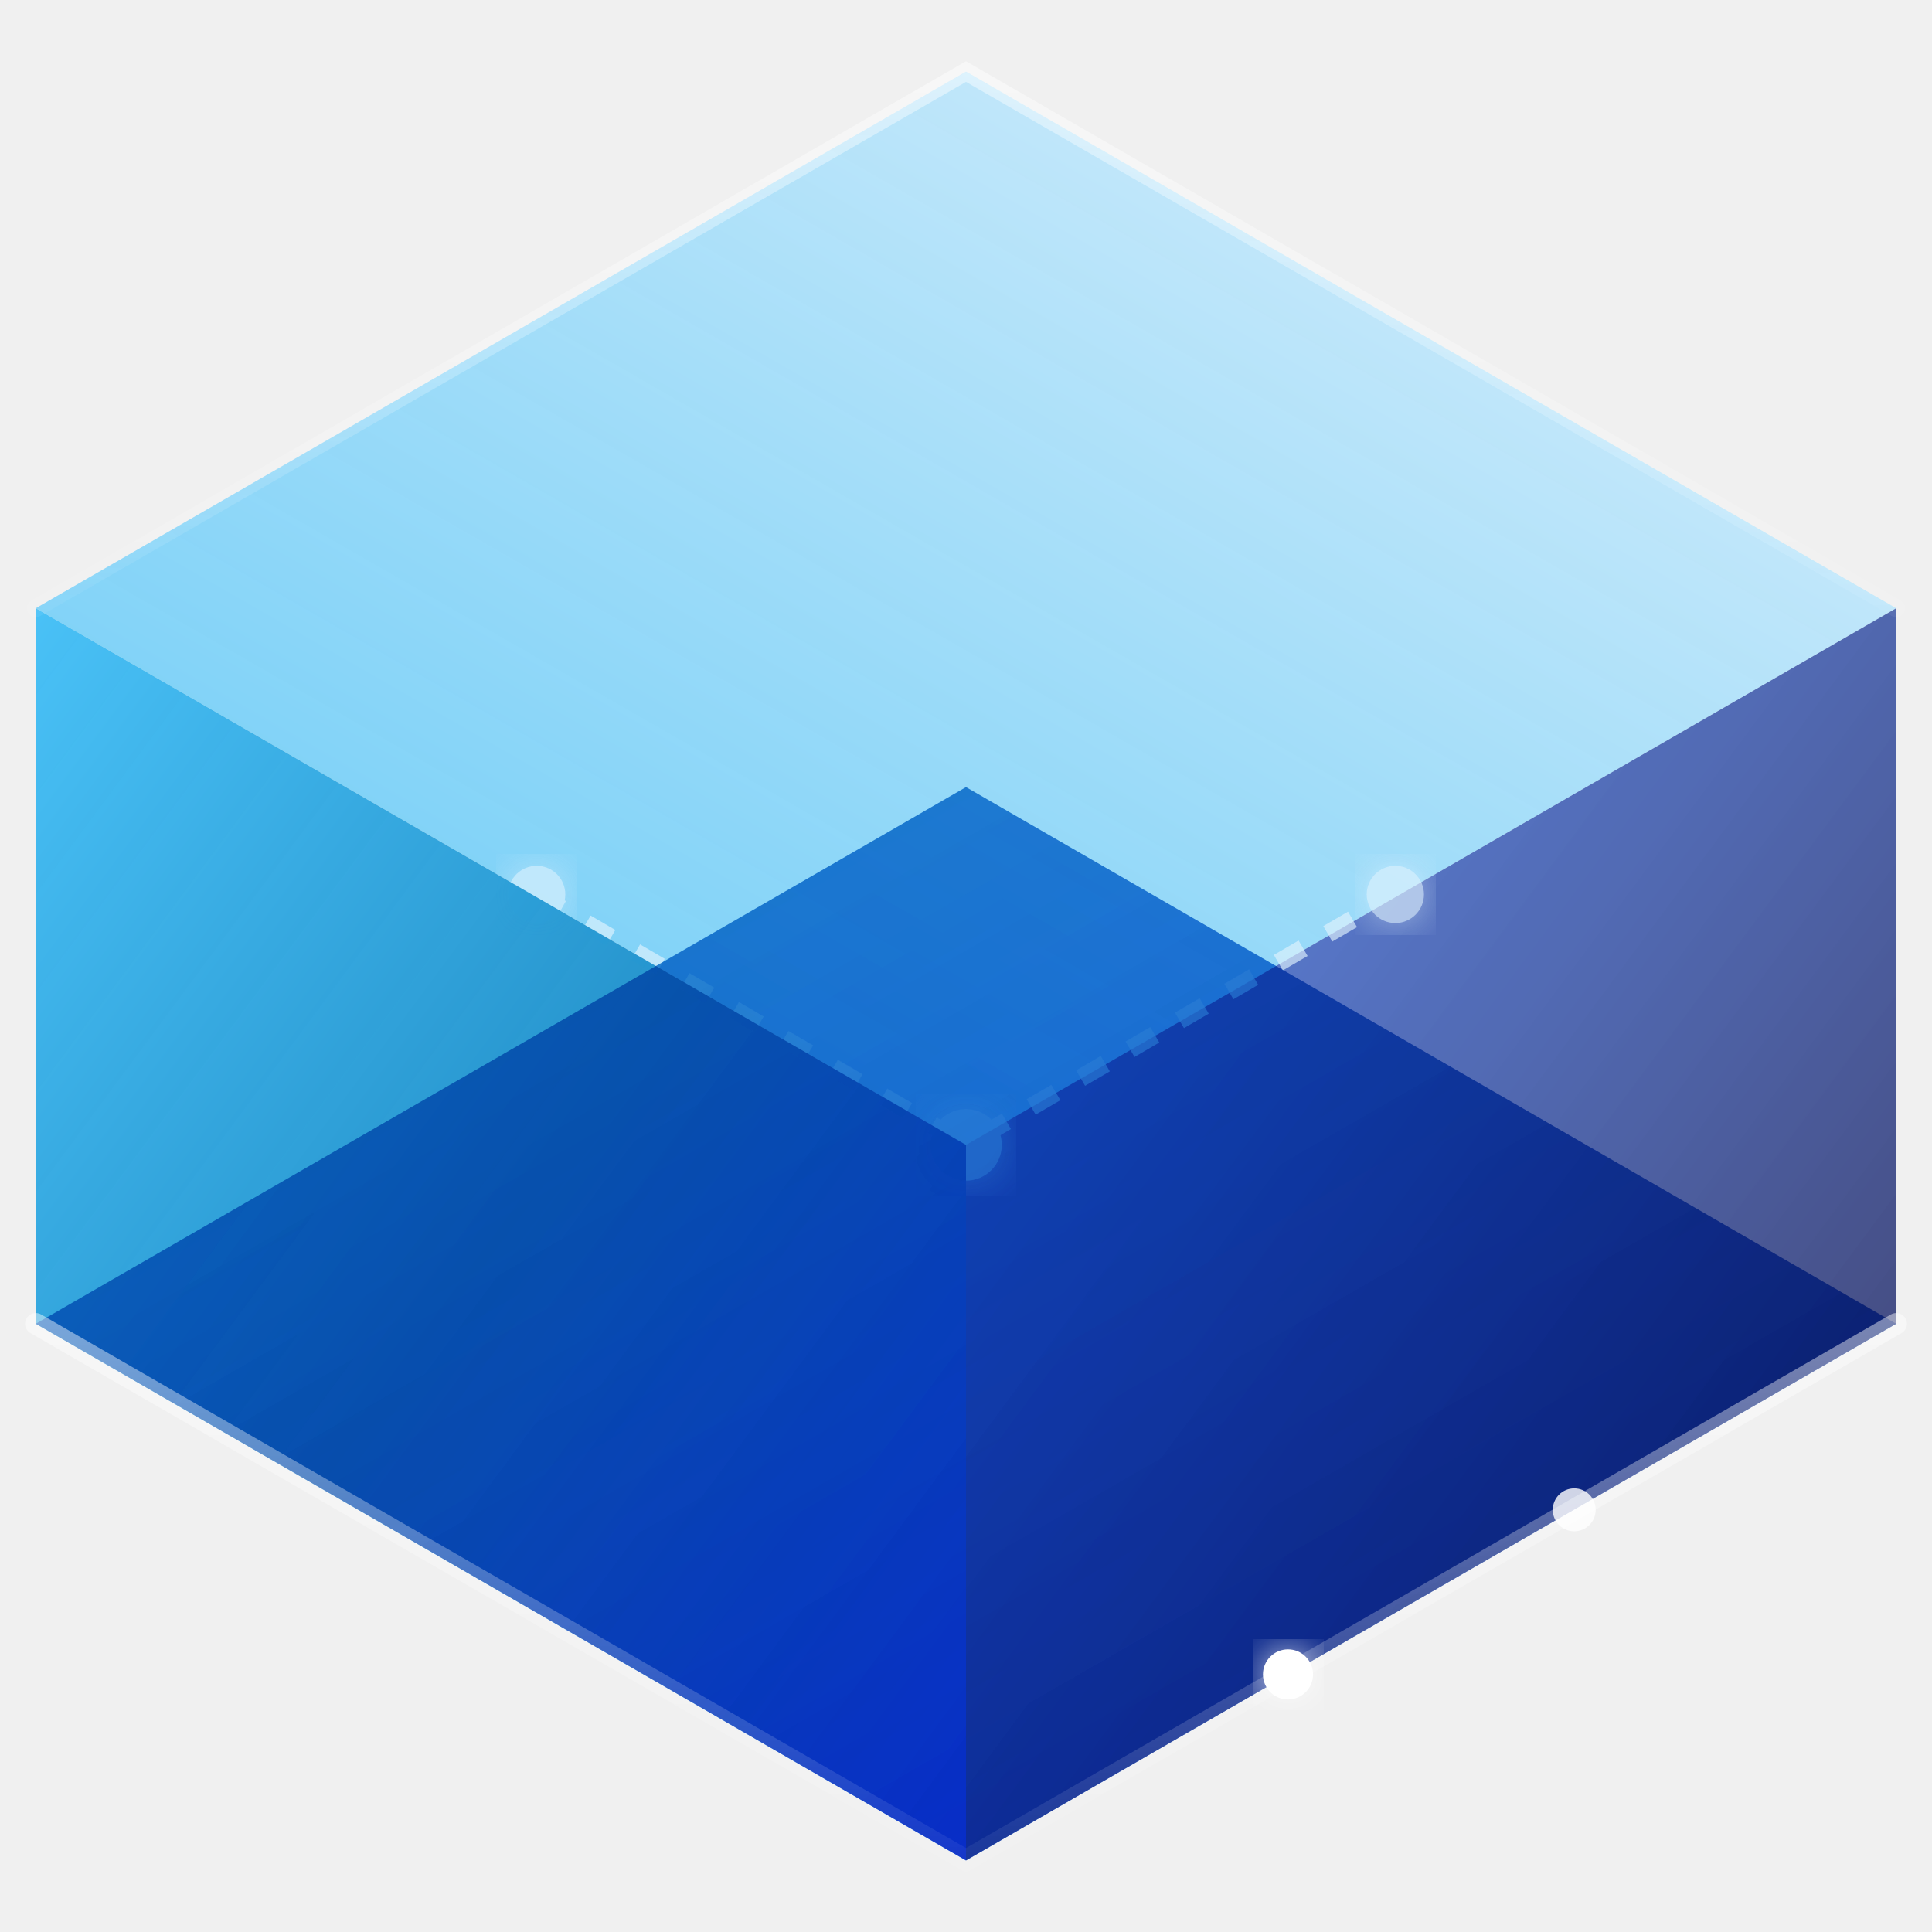
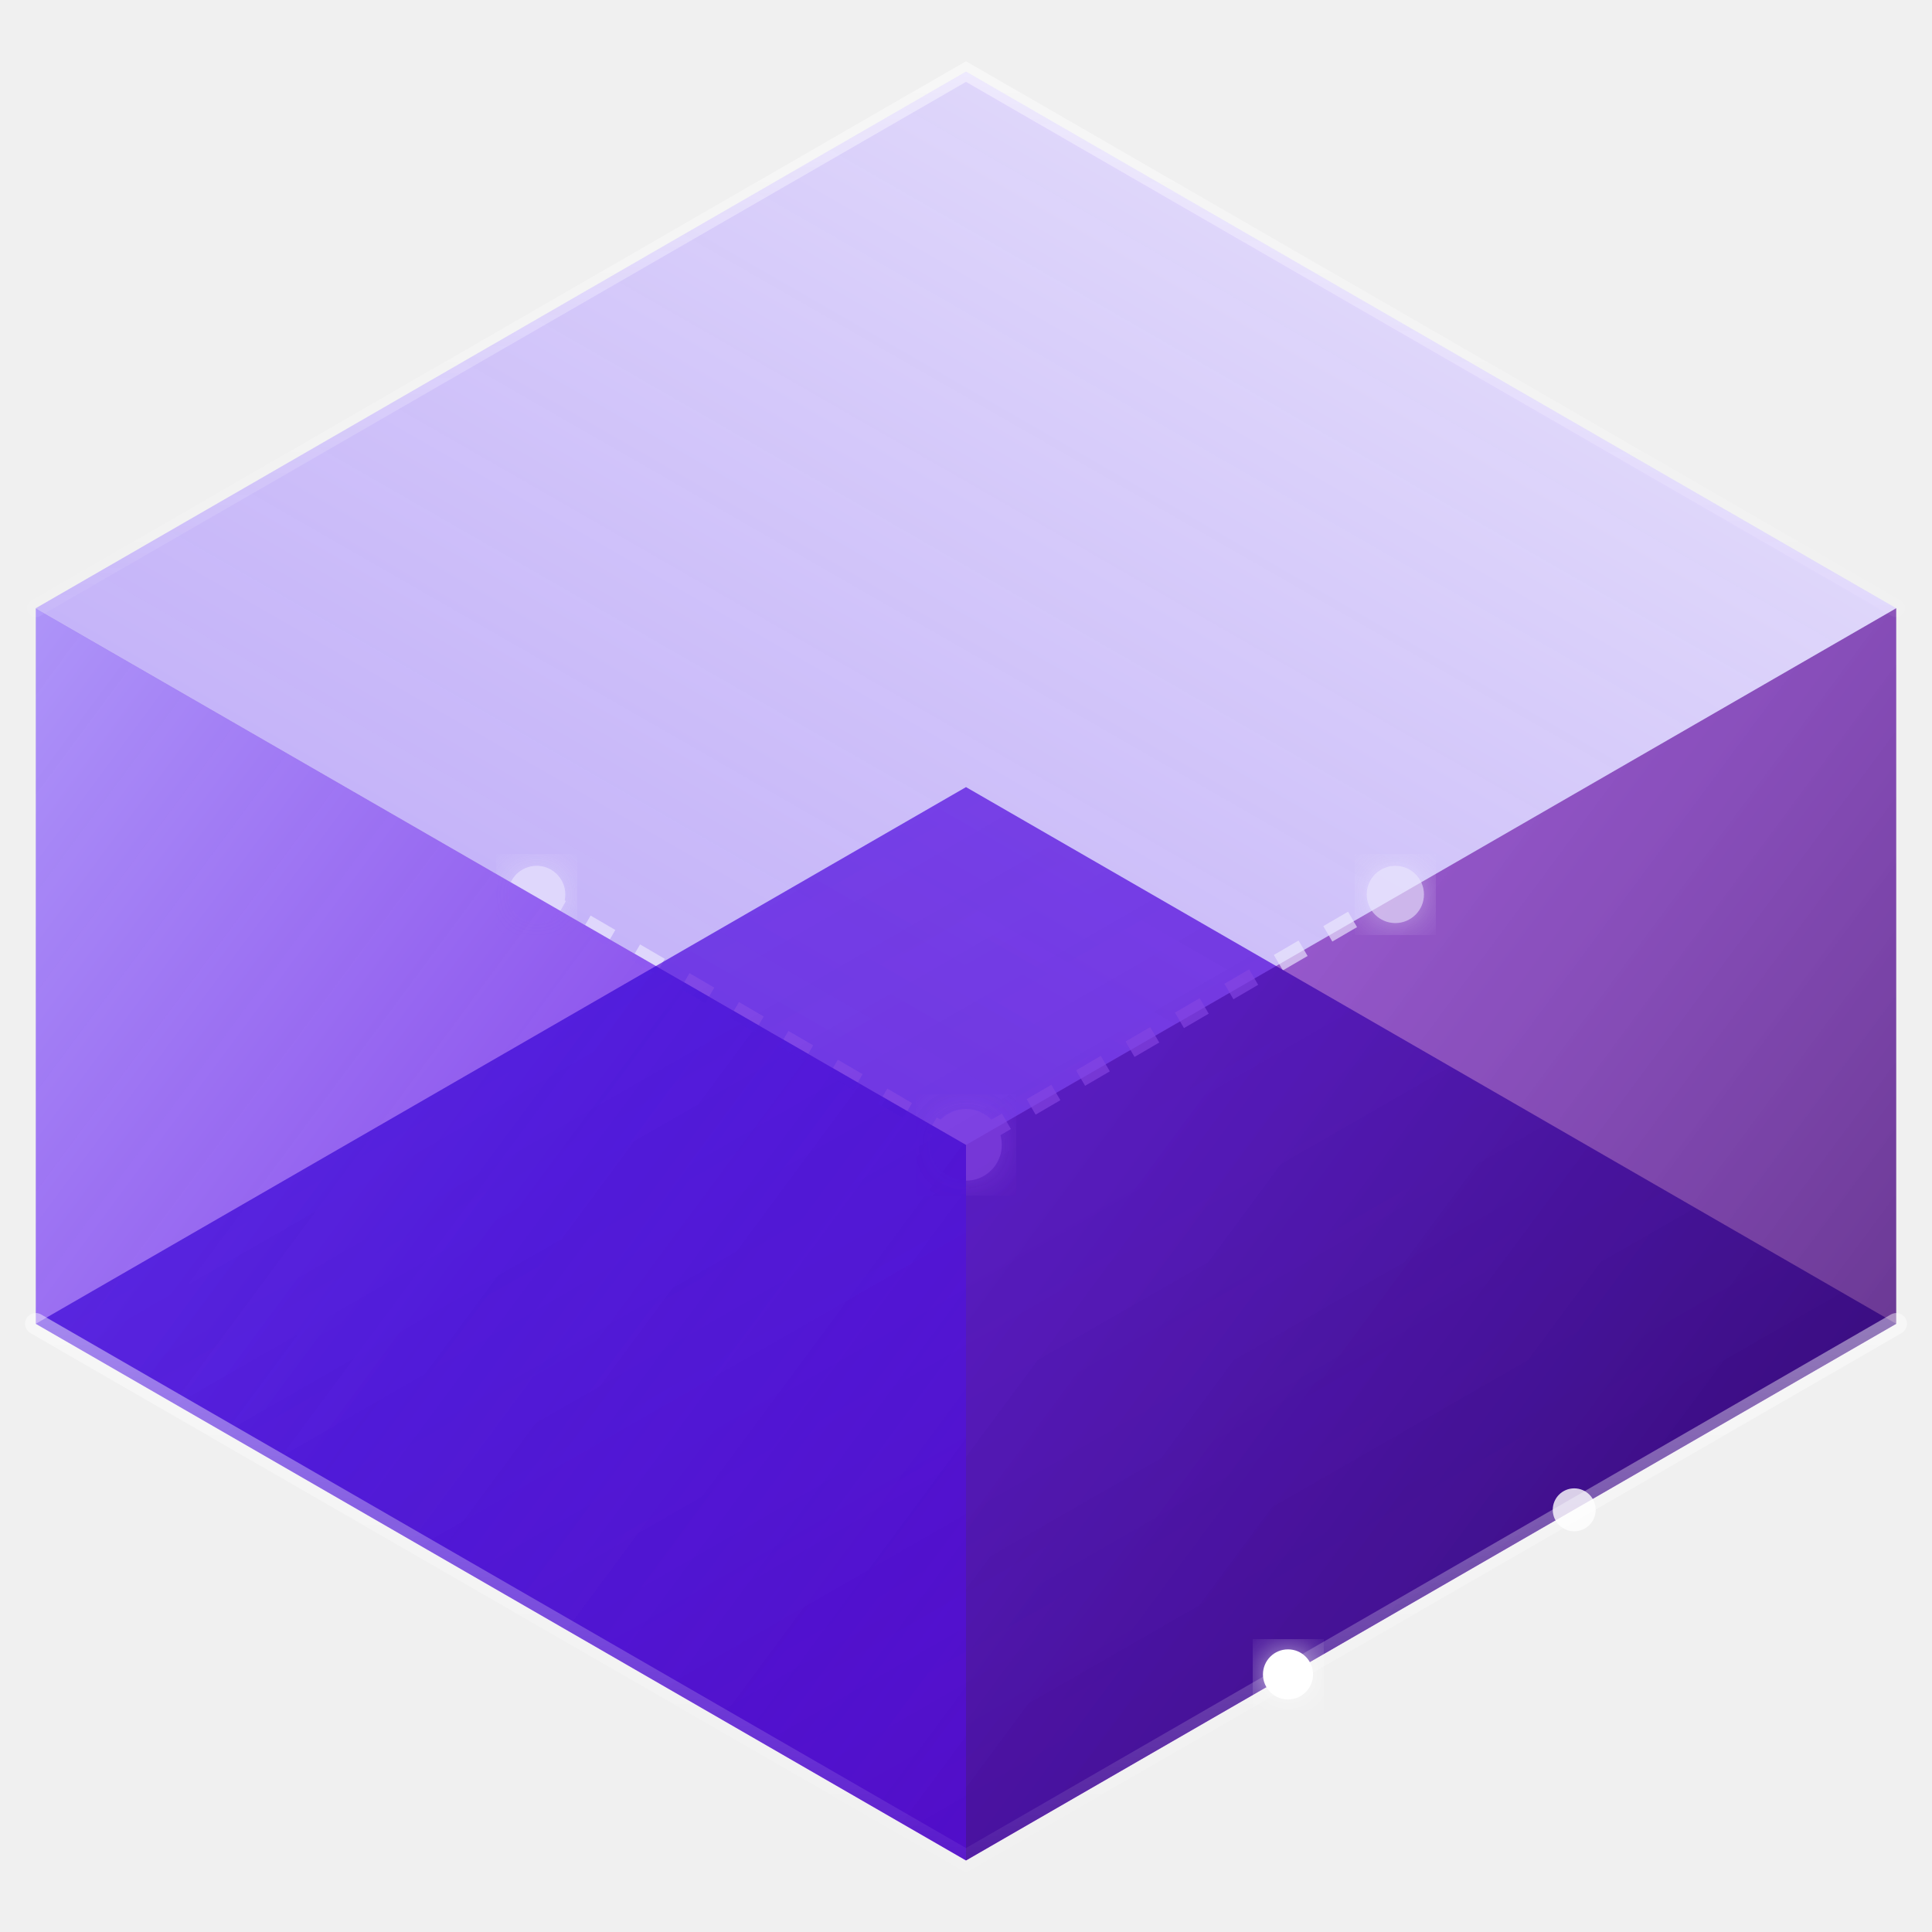
<svg xmlns="http://www.w3.org/2000/svg" viewBox="-135 -160 270 270" style="isolation:isolate">
  <defs>
    <linearGradient id="frontLeft" x1="0%" y1="0%" x2="100%" y2="100%">
-       <stop offset="0%" stop-color="#38bdf8" stop-opacity="0.9" />
-       <stop offset="50%" stop-color="#0284c7" stop-opacity="0.85" />
-       <stop offset="100%" stop-color="#2563eb" stop-opacity="0.95" />
+       <stop offset="0%" stop-color="#a78bfa" stop-opacity="0.9" />
+       <stop offset="50%" stop-color="#7c3aed" stop-opacity="0.85" />
+       <stop offset="100%" stop-color="#9333ea" stop-opacity="0.95" />
    </linearGradient>
    <linearGradient id="frontBottom" x1="0%" y1="0%" x2="100%" y2="100%">
-       <stop offset="0%" stop-color="#0284c7" stop-opacity="0.8" />
-       <stop offset="100%" stop-color="#1d4ed8" stop-opacity="0.95" />
+       <stop offset="0%" stop-color="#7c3aed" stop-opacity="0.8" />
+       <stop offset="100%" stop-color="#7e22ce" stop-opacity="0.95" />
    </linearGradient>
    <linearGradient id="backTop" x1="0%" y1="100%" x2="100%" y2="0%">
-       <stop offset="0%" stop-color="#38bdf8" stop-opacity="0.75" />
-       <stop offset="100%" stop-color="#e0f2fe" stop-opacity="0.85" />
+       <stop offset="0%" stop-color="#a78bfa" stop-opacity="0.75" />
+       <stop offset="100%" stop-color="#ede9fe" stop-opacity="0.85" />
    </linearGradient>
    <linearGradient id="backRight" x1="0%" y1="0%" x2="100%" y2="100%">
-       <stop offset="0%" stop-color="#2563eb" stop-opacity="0.7" />
-       <stop offset="100%" stop-color="#1e1b4b" stop-opacity="0.85" />
+       <stop offset="0%" stop-color="#9333ea" stop-opacity="0.7" />
+       <stop offset="100%" stop-color="#3b0764" stop-opacity="0.85" />
    </linearGradient>
    <linearGradient id="sheen" x1="0%" y1="0%" x2="0%" y2="100%">
      <stop offset="0%" stop-color="#ffffff" stop-opacity="0.45" />
      <stop offset="100%" stop-color="#ffffff" stop-opacity="0.05" />
    </linearGradient>
    <filter id="glow" x="-20%" y="-20%" width="140%" height="140%">
      <feGaussianBlur stdDeviation="3" result="blur" />
      <feComposite in="SourceGraphic" in2="blur" operator="over" />
    </filter>
  </defs>
  <path d="M-130 -75L0 -150L130 -75L0 0Z" fill="url(#backTop)" />
  <path d="M130 -75L130 25L0 100L0 0Z" fill="url(#backRight)" style="mix-blend-mode:multiply" />
  <g opacity="0.65">
-     <path d="M-60 -35L0 0L60 -35" stroke="#e0f2fe" fill="none" stroke-width="2.5" stroke-dasharray="4 4" />
-     <circle cx="-60" cy="-35" r="4" fill="#e0f2fe" filter="url(#glow)" />
-     <circle cx="0" cy="0" r="5" fill="#e0f2fe" filter="url(#glow)" />
-     <circle cx="60" cy="-35" r="4" fill="#e0f2fe" filter="url(#glow)" />
+     <path d="M-60 -35L0 0L60 -35" stroke="#ede9fe" fill="none" stroke-width="2.5" stroke-dasharray="4 4" />
+     <circle cx="-60" cy="-35" r="4" fill="#ede9fe" filter="url(#glow)" />
+     <circle cx="0" cy="0" r="5" fill="#ede9fe" filter="url(#glow)" />
+     <circle cx="60" cy="-35" r="4" fill="#ede9fe" filter="url(#glow)" />
  </g>
  <path d="M-130 -75L-130 25L0 100L0 0Z" fill="url(#frontLeft)" />
  <path d="M-130 25L0 100L130 25L0 -50Z" fill="url(#frontBottom)" style="mix-blend-mode:multiply" />
  <path d="M-130 -75L0 -150L130 -75" stroke="url(#sheen)" stroke-width="2.5" stroke-linecap="round" fill="none" />
  <path d="M-130 25L0 100L130 25" stroke="url(#sheen)" stroke-width="3" stroke-linecap="round" fill="none" />
  <path d="M0 0L0 100" stroke="url(#sheen)" stroke-width="1.5" stroke-linecap="round" fill="none" opacity="0.7" />
  <circle cx="45" cy="74" r="3.5" fill="#ffffff" filter="url(#glow)" />
  <circle cx="85" cy="51" r="3" fill="#ffffff" opacity="0.8" />
</svg>
